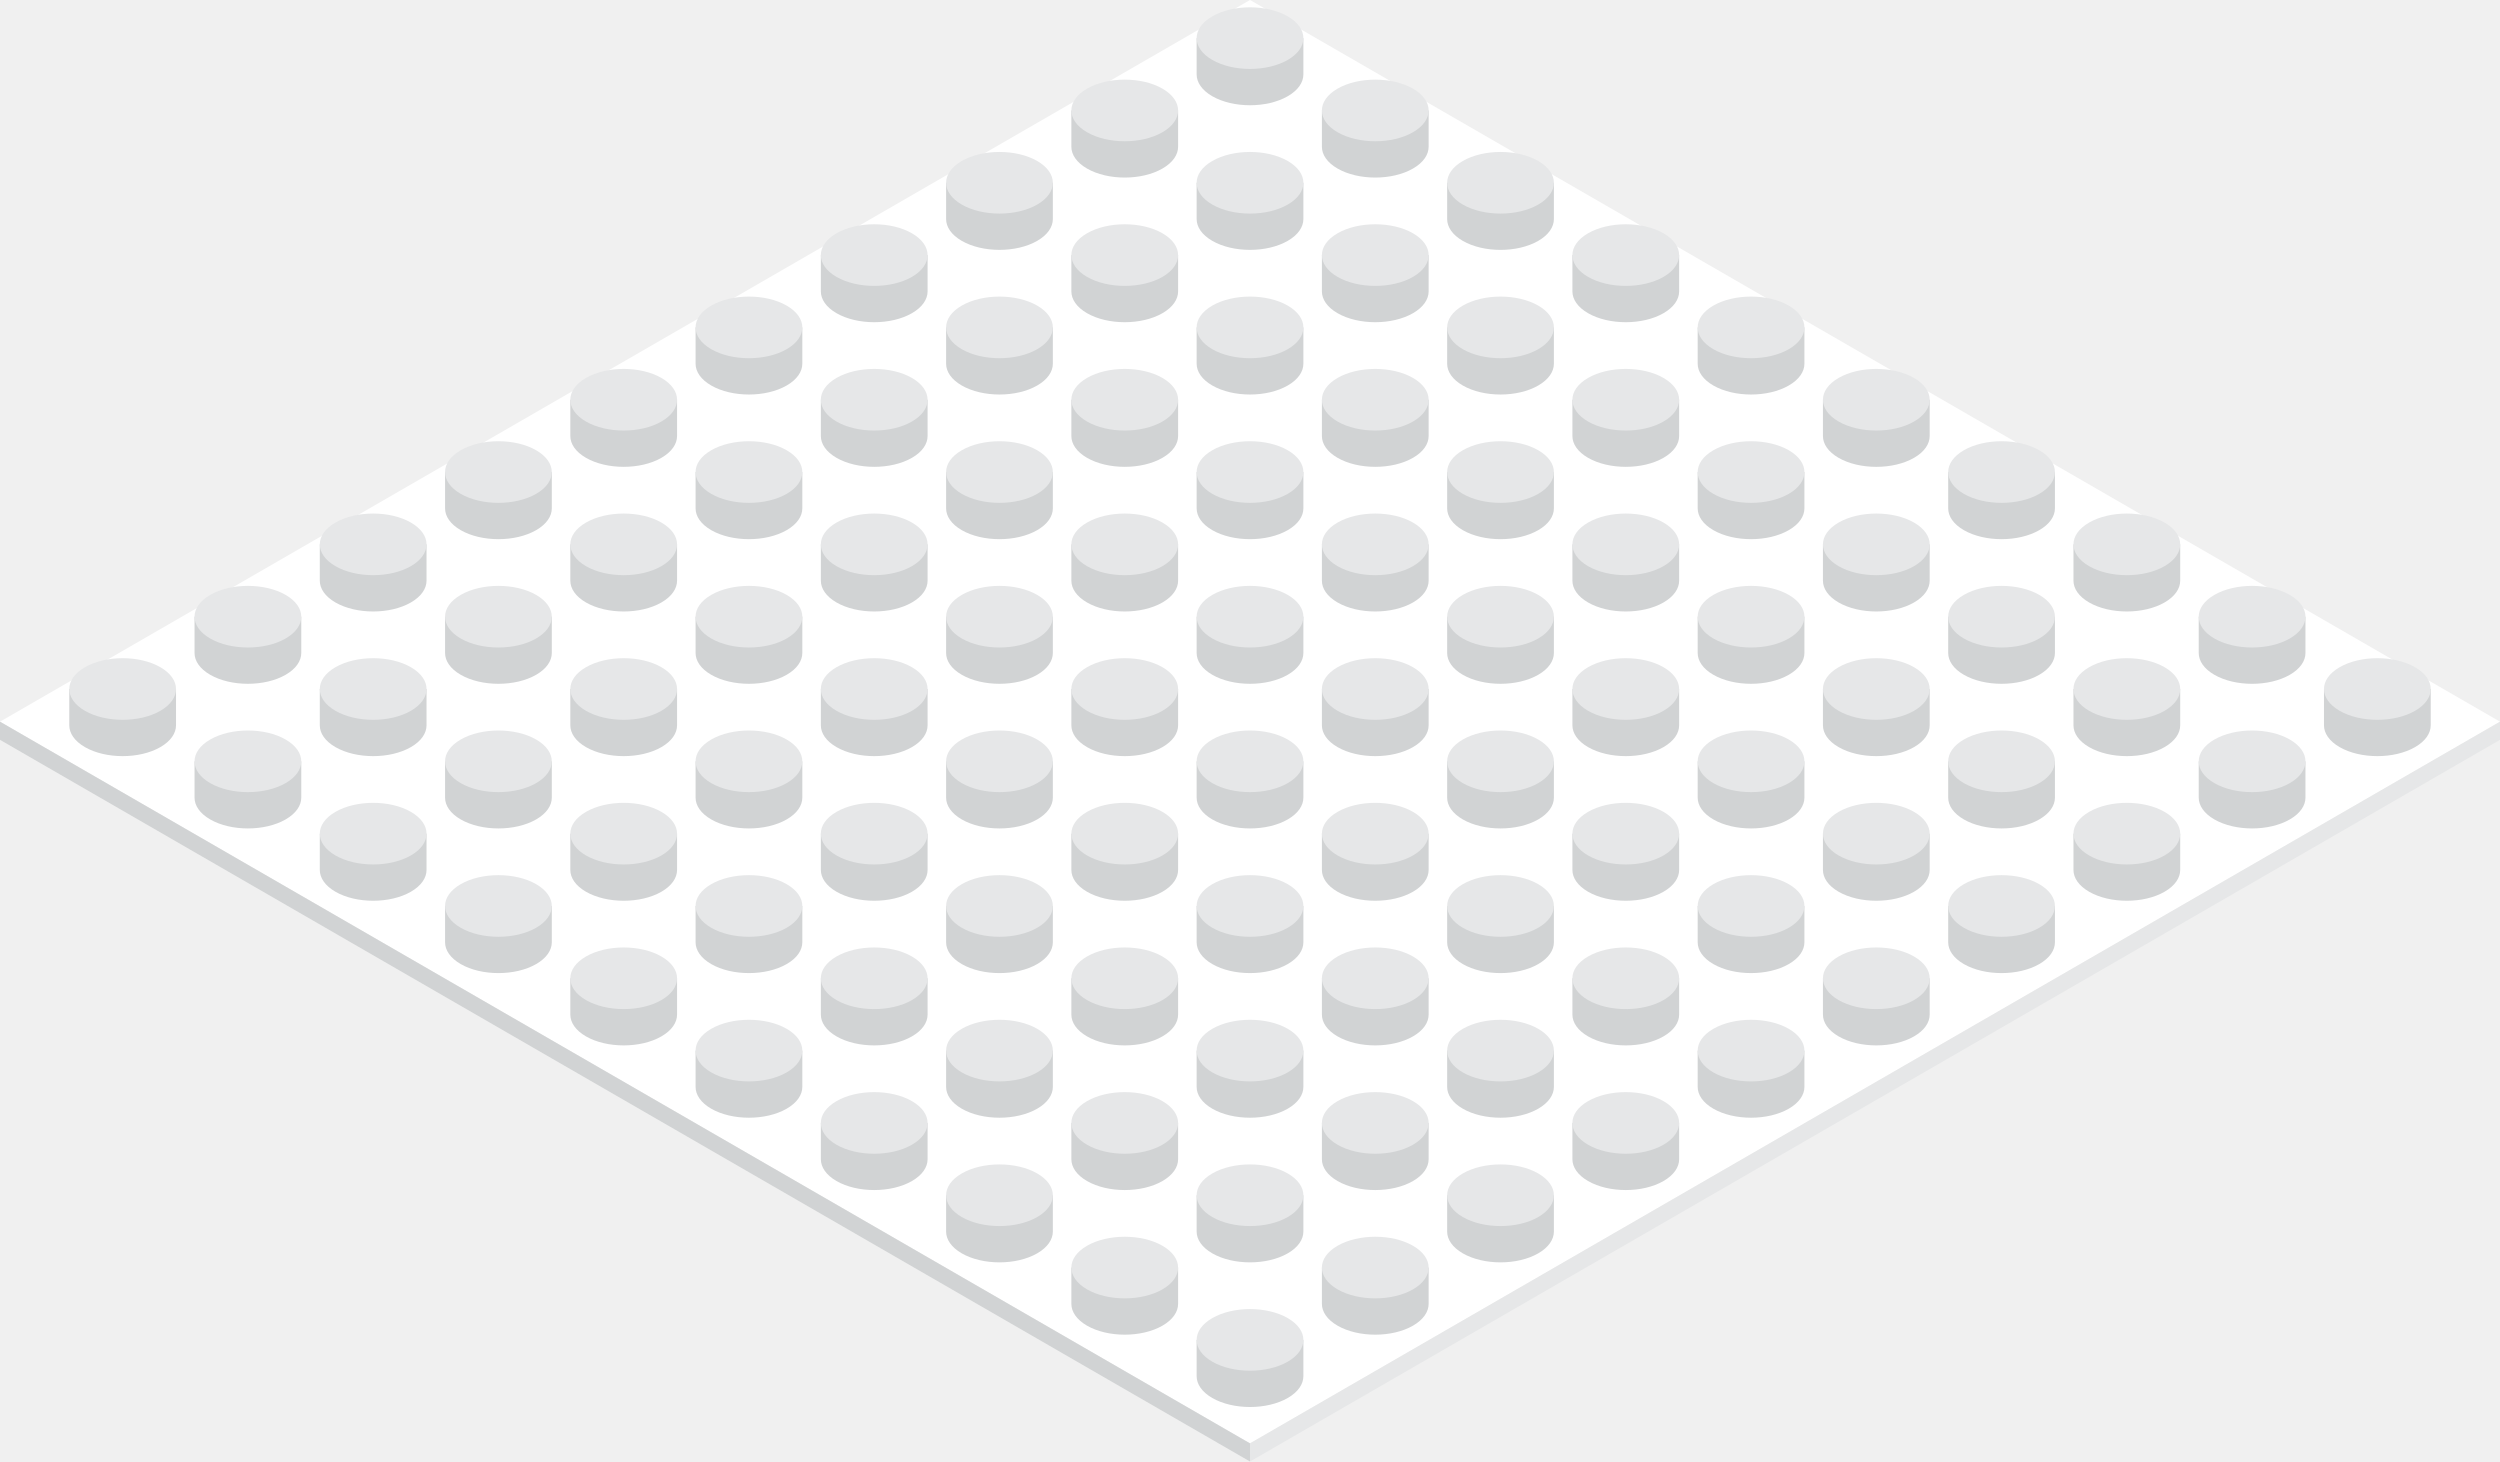
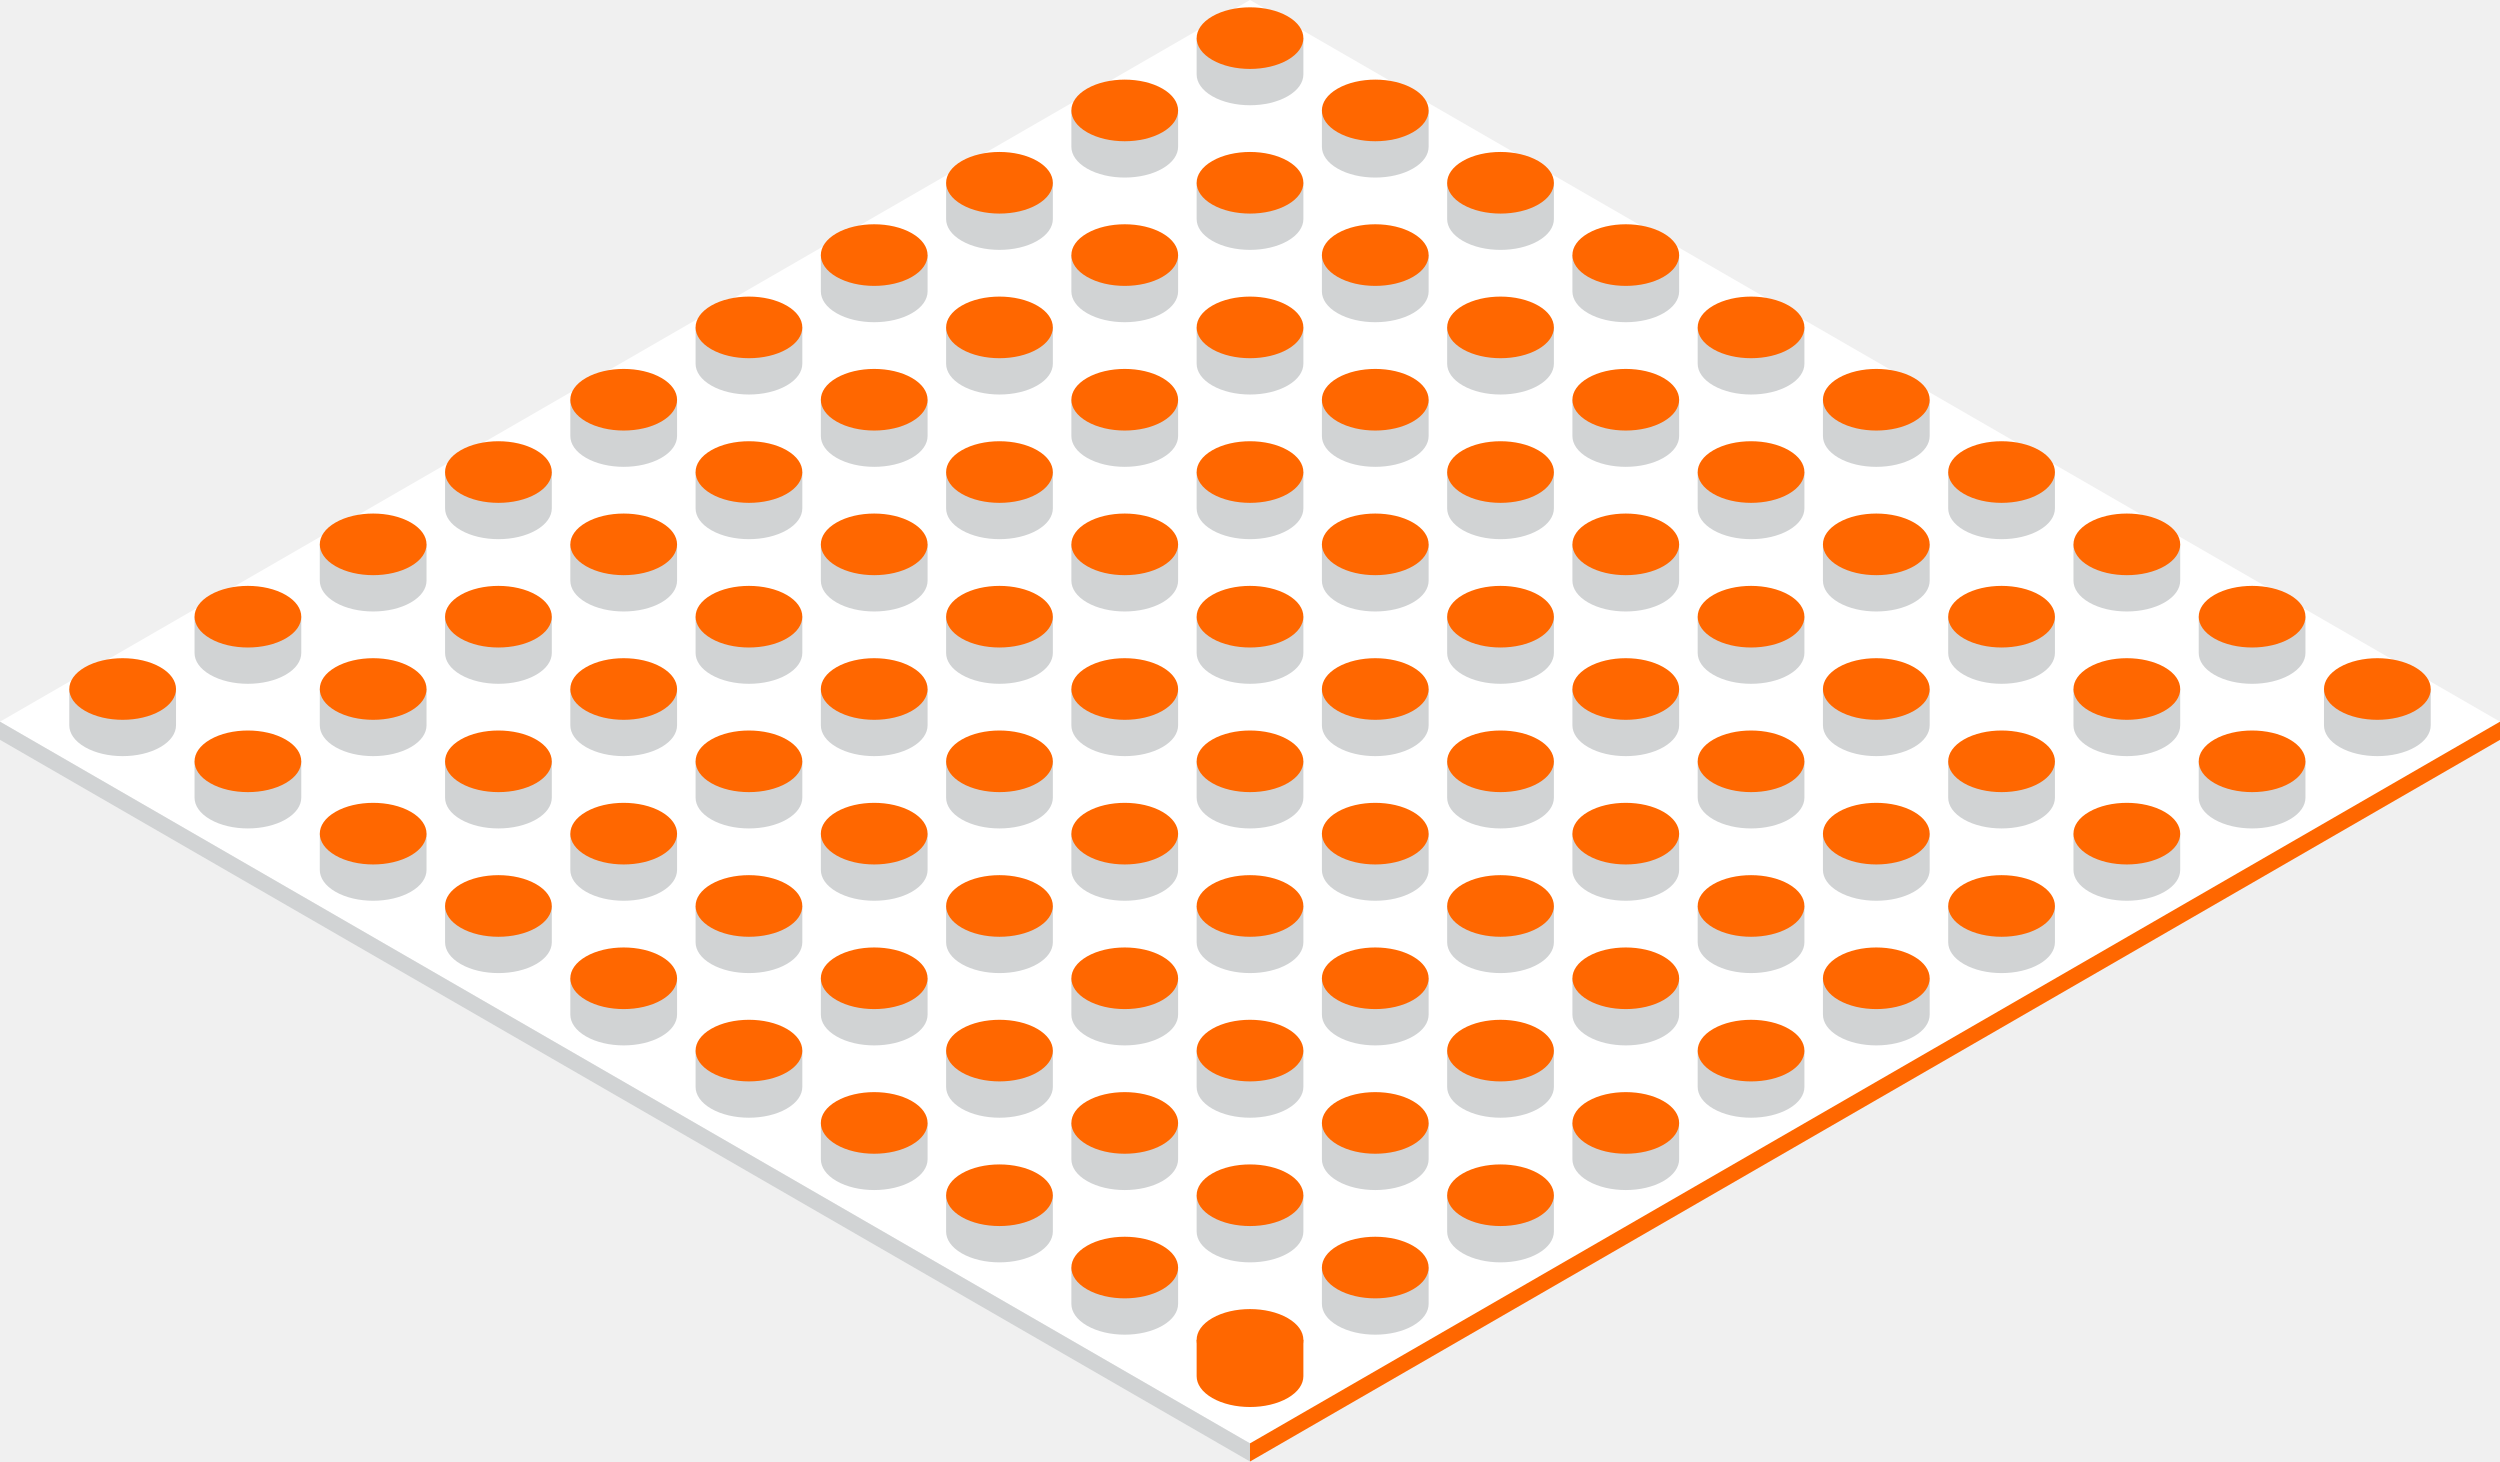
<svg xmlns="http://www.w3.org/2000/svg" id="Layer_1" data-name="Layer 1" viewBox="0 0 1376.98 805">
  <defs>
    <style>
      .cls-1 {
        fill: #d1d3d4;
      }

      .cls-2 {
        fill: #fff;
      }

      .cls-3 {
-         fill: #e6e7e8;
+         fill: #ff6700;
+       }
+ 
+       .cls-a0 {
+         fill: #ff6700;
      }
    </style>
  </defs>
  <g>
    <polygon class="cls-2" points="688.49 795 0 397.5 688.49 0 1376.98 397.5 688.49 795" />
    <polygon class="cls-1" points="688.49 805 0 407.5 0 397.5 688.49 795 688.49 805" />
    <polygon class="cls-3" points="688.49 805 688.49 795 1376.98 397.5 1376.98 407.5 688.49 805" />
    <g>
      <path class="cls-1" d="M659.1,200.33v-20h58.79v20h0c0,4.34-2.87,8.69-8.61,12-11.48,6.63-30.09,6.63-41.57,0-5.74-3.31-8.61-7.66-8.61-12Z" />
      <path class="cls-3" d="M667.71,192.33c11.48,6.63,30.09,6.63,41.57,0,11.48-6.63,11.48-17.37,0-24-11.48-6.63-30.09-6.63-41.57,0-11.48,6.63-11.48,17.37,0,24Z" />
    </g>
    <g>
      <path class="cls-1" d="M659.1,120.66v-20h58.79v20h0c0,4.34-2.87,8.69-8.61,12-11.48,6.63-30.09,6.63-41.57,0-5.74-3.31-8.61-7.66-8.61-12Z" />
      <path class="cls-3" d="M667.71,112.67c11.48,6.63,30.09,6.63,41.57,0,11.48-6.63,11.48-17.37,0-24-11.48-6.63-30.09-6.63-41.57,0-11.48,6.63-11.48,17.37,0,24Z" />
    </g>
    <g>
-       <path class="cls-1" d="M659.1,758v-20h58.79v20h0c0,4.34-2.87,8.69-8.61,12-11.48,6.63-30.09,6.63-41.57,0-5.74-3.31-8.61-7.66-8.61-12Z" />
-       <path class="cls-3" d="M667.71,750c11.48,6.63,30.09,6.63,41.57,0,11.48-6.63,11.48-17.37,0-24-11.48-6.63-30.09-6.63-41.57,0-11.48,6.63-11.48,17.37,0,24Z" />
+       <path class="cls-a0" d="M659.1,758v-20h58.79v20h0c0,4.34-2.87,8.69-8.61,12-11.48,6.63-30.09,6.63-41.57,0-5.74-3.31-8.61-7.66-8.61-12Z" />
+       <path class="cls-a0" d="M667.71,750c11.48,6.63,30.09,6.63,41.57,0,11.48-6.63,11.48-17.37,0-24-11.48-6.63-30.09-6.63-41.57,0-11.48,6.63-11.48,17.37,0,24Z" />
    </g>
    <g>
      <path class="cls-1" d="M659.1,598.66v-20h58.79v20h0c0,4.34-2.87,8.69-8.61,12-11.48,6.63-30.09,6.63-41.57,0-5.74-3.31-8.61-7.66-8.61-12Z" />
      <path class="cls-3" d="M667.71,590.66c11.48,6.63,30.09,6.63,41.57,0,11.48-6.63,11.48-17.37,0-24-11.48-6.63-30.09-6.63-41.57,0-11.48,6.63-11.48,17.37,0,24Z" />
    </g>
    <g>
      <path class="cls-1" d="M659.1,519v-20h58.79v20h0c0,4.34-2.87,8.69-8.61,12-11.48,6.63-30.09,6.63-41.57,0-5.74-3.31-8.61-7.66-8.61-12Z" />
      <path class="cls-3" d="M667.71,511c11.48,6.63,30.09,6.63,41.57,0,11.48-6.63,11.48-17.37,0-24-11.48-6.63-30.09-6.63-41.57,0-11.48,6.63-11.48,17.37,0,24Z" />
    </g>
    <g>
      <path class="cls-1" d="M659.1,439.33v-20h58.79v20h0c0,4.34-2.87,8.69-8.61,12-11.48,6.63-30.09,6.63-41.57,0-5.74-3.31-8.61-7.66-8.61-12Z" />
      <path class="cls-3" d="M667.71,431.33c11.48,6.63,30.09,6.63,41.57,0,11.48-6.63,11.48-17.37,0-24-11.48-6.63-30.09-6.63-41.57,0-11.48,6.63-11.48,17.37,0,24Z" />
    </g>
    <path class="cls-1" d="M659.1,359.66v-20h58.79v20h0c0,4.34-2.87,8.69-8.61,12-11.48,6.63-30.09,6.63-41.57,0-5.74-3.31-8.61-7.66-8.61-12Z" />
    <g>
      <path class="cls-1" d="M659.1,280v-20h58.79v20h0c0,4.34-2.87,8.69-8.61,12-11.48,6.63-30.09,6.63-41.57,0-5.74-3.31-8.61-7.66-8.61-12Z" />
      <path class="cls-3" d="M667.71,272c11.48,6.63,30.09,6.63,41.57,0,11.48-6.63,11.48-17.37,0-24-11.48-6.63-30.09-6.63-41.57,0-11.48,6.63-11.48,17.37,0,24Z" />
    </g>
    <g>
      <path class="cls-1" d="M521.11,200.33v-20h58.79v20h0c0,4.34-2.87,8.69-8.61,12-11.48,6.63-30.09,6.63-41.57,0-5.74-3.31-8.61-7.66-8.61-12Z" />
      <path class="cls-3" d="M529.72,192.33c11.48,6.63,30.09,6.63,41.57,0,11.48-6.63,11.48-17.37,0-24-11.48-6.63-30.09-6.63-41.57,0-11.48,6.63-11.48,17.37,0,24Z" />
    </g>
    <g>
      <path class="cls-1" d="M521.11,120.66v-20h58.79v20h0c0,4.34-2.87,8.69-8.61,12-11.48,6.63-30.09,6.63-41.57,0-5.74-3.31-8.61-7.66-8.61-12Z" />
      <path class="cls-3" d="M529.72,112.67c11.48,6.63,30.09,6.63,41.57,0,11.48-6.63,11.48-17.37,0-24-11.48-6.63-30.09-6.63-41.57,0-11.48,6.63-11.48,17.37,0,24Z" />
    </g>
    <g>
      <path class="cls-1" d="M521.11,678.33v-20h58.79v20h0c0,4.34-2.87,8.69-8.61,12-11.48,6.63-30.09,6.63-41.57,0-5.74-3.31-8.61-7.66-8.61-12Z" />
      <path class="cls-3" d="M529.72,670.33c11.48,6.63,30.09,6.63,41.57,0,11.48-6.63,11.48-17.37,0-24s-30.09-6.63-41.57,0c-11.48,6.63-11.48,17.37,0,24Z" />
    </g>
    <g>
      <path class="cls-1" d="M521.11,519v-20h58.79v20h0c0,4.34-2.87,8.69-8.61,12-11.48,6.63-30.09,6.63-41.57,0-5.74-3.31-8.61-7.66-8.61-12Z" />
      <path class="cls-3" d="M529.72,511c11.48,6.63,30.09,6.63,41.57,0,11.48-6.63,11.48-17.37,0-24-11.48-6.63-30.09-6.63-41.57,0-11.48,6.63-11.48,17.37,0,24Z" />
    </g>
    <g>
      <path class="cls-1" d="M521.11,439.33v-20h58.79v20h0c0,4.34-2.87,8.69-8.61,12-11.48,6.63-30.09,6.63-41.57,0-5.74-3.31-8.61-7.66-8.61-12Z" />
      <path class="cls-3" d="M529.72,431.33c11.48,6.63,30.09,6.63,41.57,0,11.48-6.63,11.48-17.37,0-24-11.48-6.63-30.09-6.63-41.57,0-11.48,6.63-11.48,17.37,0,24Z" />
    </g>
    <g>
      <path class="cls-1" d="M521.11,359.66v-20h58.79v20h0c0,4.34-2.87,8.69-8.61,12-11.48,6.63-30.09,6.63-41.57,0-5.74-3.31-8.61-7.66-8.61-12Z" />
      <path class="cls-3" d="M529.72,351.67c11.48,6.63,30.09,6.63,41.57,0,11.48-6.63,11.48-17.37,0-24-11.48-6.63-30.09-6.63-41.57,0-11.48,6.63-11.48,17.37,0,24Z" />
    </g>
    <g>
      <path class="cls-1" d="M521.11,280v-20h58.79v20h0c0,4.34-2.87,8.69-8.61,12-11.48,6.63-30.09,6.63-41.57,0-5.74-3.31-8.61-7.66-8.61-12Z" />
      <path class="cls-3" d="M529.72,272c11.48,6.63,30.09,6.63,41.57,0,11.48-6.63,11.48-17.37,0-24-11.48-6.63-30.09-6.63-41.57,0-11.48,6.63-11.48,17.37,0,24Z" />
    </g>
    <g>
      <path class="cls-1" d="M383.12,200.33v-20h58.79v20h0c0,4.34-2.87,8.69-8.61,12-11.48,6.63-30.09,6.63-41.57,0-5.74-3.31-8.61-7.66-8.61-12Z" />
      <path class="cls-3" d="M391.73,192.33c11.48,6.63,30.09,6.63,41.57,0,11.48-6.63,11.48-17.37,0-24-11.48-6.63-30.09-6.63-41.57,0-11.48,6.63-11.48,17.37,0,24Z" />
    </g>
    <g>
      <path class="cls-1" d="M383.12,598.66v-20h58.79v20h0c0,4.34-2.87,8.69-8.61,12-11.48,6.63-30.09,6.63-41.57,0-5.74-3.31-8.61-7.66-8.61-12Z" />
      <path class="cls-3" d="M391.73,590.66c11.48,6.63,30.09,6.63,41.57,0,11.48-6.63,11.48-17.37,0-24-11.48-6.63-30.09-6.63-41.57,0-11.48,6.63-11.48,17.37,0,24Z" />
    </g>
    <path class="cls-1" d="M383.12,519v-20h58.79v20h0c0,4.34-2.87,8.69-8.61,12-11.48,6.63-30.09,6.63-41.57,0-5.74-3.31-8.61-7.66-8.61-12Z" />
    <g>
      <path class="cls-1" d="M383.12,439.33v-20h58.79v20h0c0,4.34-2.87,8.69-8.61,12-11.48,6.63-30.09,6.63-41.57,0-5.74-3.31-8.61-7.66-8.61-12Z" />
      <path class="cls-3" d="M391.73,431.33c11.48,6.63,30.09,6.63,41.57,0,11.48-6.63,11.48-17.37,0-24-11.48-6.63-30.09-6.63-41.57,0-11.48,6.63-11.48,17.37,0,24Z" />
    </g>
    <g>
      <path class="cls-1" d="M383.12,359.66v-20h58.79v20h0c0,4.34-2.87,8.69-8.61,12-11.48,6.63-30.09,6.63-41.57,0-5.74-3.31-8.61-7.66-8.61-12Z" />
      <path class="cls-3" d="M391.73,351.67c11.48,6.63,30.09,6.63,41.57,0,11.48-6.63,11.48-17.37,0-24-11.48-6.63-30.09-6.63-41.57,0-11.48,6.63-11.48,17.37,0,24Z" />
    </g>
    <g>
      <path class="cls-1" d="M383.12,280v-20h58.79v20h0c0,4.34-2.87,8.69-8.61,12-11.48,6.63-30.09,6.63-41.57,0-5.74-3.31-8.61-7.66-8.61-12Z" />
      <path class="cls-3" d="M391.73,272c11.48,6.63,30.09,6.63,41.57,0,11.48-6.63,11.48-17.37,0-24-11.48-6.63-30.09-6.63-41.57,0-11.48,6.63-11.48,17.37,0,24Z" />
    </g>
    <g>
      <path class="cls-1" d="M245.14,519v-20h58.79v20h0c0,4.34-2.87,8.69-8.61,12-11.48,6.63-30.09,6.63-41.57,0-5.74-3.31-8.61-7.66-8.61-12Z" />
      <path class="cls-3" d="M253.74,511c11.48,6.63,30.09,6.63,41.57,0,11.48-6.63,11.48-17.37,0-24-11.48-6.63-30.09-6.63-41.57,0-11.48,6.63-11.48,17.37,0,24Z" />
    </g>
    <path class="cls-1" d="M245.14,439.33v-20h58.79v20h0c0,4.34-2.87,8.69-8.61,12-11.48,6.63-30.09,6.63-41.57,0-5.74-3.31-8.61-7.66-8.61-12Z" />
    <g>
      <path class="cls-1" d="M245.14,359.66v-20h58.79v20h0c0,4.34-2.87,8.69-8.61,12-11.48,6.63-30.09,6.63-41.57,0-5.74-3.31-8.61-7.66-8.61-12Z" />
      <path class="cls-3" d="M253.74,351.67c11.48,6.63,30.09,6.63,41.57,0,11.48-6.63,11.48-17.37,0-24-11.48-6.63-30.09-6.63-41.57,0-11.48,6.63-11.48,17.37,0,24Z" />
    </g>
    <g>
      <path class="cls-1" d="M245.14,280v-20h58.79v20h0c0,4.34-2.87,8.69-8.61,12-11.48,6.63-30.09,6.63-41.57,0-5.74-3.31-8.61-7.66-8.61-12Z" />
      <path class="cls-3" d="M253.74,272c11.48,6.63,30.09,6.63,41.57,0,11.48-6.63,11.48-17.37,0-24-11.48-6.63-30.09-6.63-41.57,0-11.48,6.63-11.48,17.37,0,24Z" />
    </g>
    <g>
      <path class="cls-1" d="M107.15,439.33v-20h58.79v20h0c0,4.34-2.87,8.69-8.61,12-11.48,6.63-30.09,6.63-41.57,0-5.74-3.31-8.61-7.66-8.61-12Z" />
      <path class="cls-3" d="M115.76,431.33c11.48,6.63,30.09,6.63,41.57,0,11.48-6.63,11.48-17.37,0-24-11.48-6.63-30.09-6.63-41.57,0-11.48,6.63-11.48,17.37,0,24Z" />
    </g>
    <g>
      <path class="cls-1" d="M107.15,359.66v-20h58.79v20h0c0,4.34-2.87,8.69-8.61,12-11.48,6.63-30.09,6.63-41.57,0-5.74-3.31-8.61-7.66-8.61-12Z" />
      <path class="cls-3" d="M115.76,351.67c11.48,6.63,30.09,6.63,41.57,0,11.48-6.63,11.48-17.37,0-24-11.48-6.63-30.09-6.63-41.57,0-11.48,6.63-11.48,17.37,0,24Z" />
    </g>
    <g>
      <path class="cls-1" d="M659.1,41v-20h58.79v20h0c0,4.34-2.87,8.69-8.61,12-11.48,6.63-30.09,6.63-41.57,0-5.74-3.31-8.61-7.66-8.61-12Z" />
      <path class="cls-3" d="M667.71,33c11.48,6.63,30.09,6.63,41.57,0,11.48-6.63,11.48-17.37,0-24-11.48-6.63-30.09-6.63-41.57,0-11.48,6.63-11.48,17.37,0,24Z" />
    </g>
    <g>
      <path class="cls-1" d="M590.1,718.16v-20h58.79v20h0c0,4.34-2.87,8.69-8.61,12-11.48,6.63-30.09,6.63-41.57,0-5.74-3.31-8.61-7.66-8.61-12Z" />
      <path class="cls-3" d="M598.71,710.16c11.48,6.63,30.09,6.63,41.57,0,11.48-6.63,11.48-17.37,0-24-11.48-6.63-30.09-6.63-41.57,0-11.48,6.63-11.48,17.37,0,24Z" />
    </g>
    <path class="cls-1" d="M728.09,638.5v-20h58.79v20h0c0,4.34-2.87,8.69-8.61,12-11.48,6.63-30.09,6.63-41.57,0-5.74-3.31-8.61-7.66-8.61-12Z" />
    <g>
      <path class="cls-1" d="M728.09,558.83v-20h58.79v20h0c0,4.34-2.87,8.69-8.61,12-11.48,6.63-30.09,6.63-41.57,0-5.74-3.31-8.61-7.66-8.61-12Z" />
      <path class="cls-3" d="M736.7,550.83c11.48,6.63,30.09,6.63,41.57,0,11.48-6.63,11.48-17.37,0-24-11.48-6.63-30.09-6.63-41.57,0-11.48,6.63-11.48,17.37,0,24Z" />
    </g>
    <g>
      <path class="cls-1" d="M728.09,479.16v-20h58.79v20h0c0,4.34-2.87,8.69-8.61,12-11.48,6.63-30.09,6.63-41.57,0-5.74-3.31-8.61-7.66-8.61-12Z" />
      <path class="cls-3" d="M736.7,471.17c11.48,6.63,30.09,6.63,41.57,0,11.48-6.63,11.48-17.37,0-24-11.48-6.63-30.09-6.63-41.57,0-11.48,6.63-11.48,17.37,0,24Z" />
    </g>
    <g>
      <path class="cls-1" d="M728.09,399.5v-20h58.79v20h0c0,4.34-2.87,8.69-8.61,12-11.48,6.63-30.09,6.63-41.57,0-5.74-3.31-8.61-7.66-8.61-12Z" />
      <path class="cls-3" d="M736.7,391.5c11.48,6.63,30.09,6.63,41.57,0,11.48-6.63,11.48-17.37,0-24-11.48-6.63-30.09-6.63-41.57,0-11.48,6.63-11.48,17.37,0,24Z" />
    </g>
    <g>
      <path class="cls-1" d="M728.09,319.83v-20h58.79v20h0c0,4.34-2.87,8.69-8.61,12-11.48,6.63-30.09,6.63-41.57,0-5.74-3.31-8.61-7.66-8.61-12Z" />
      <path class="cls-3" d="M736.7,311.83c11.48,6.63,30.09,6.63,41.57,0,11.48-6.63,11.48-17.37,0-24-11.48-6.63-30.09-6.63-41.57,0-11.48,6.63-11.48,17.37,0,24Z" />
    </g>
    <g>
      <path class="cls-1" d="M728.09,240.16v-20h58.79v20h0c0,4.34-2.87,8.69-8.61,12-11.48,6.63-30.09,6.63-41.57,0-5.74-3.31-8.61-7.66-8.61-12Z" />
      <path class="cls-3" d="M736.7,232.17c11.48,6.63,30.09,6.63,41.57,0,11.48-6.63,11.48-17.37,0-24-11.48-6.63-30.09-6.63-41.57,0-11.48,6.63-11.48,17.37,0,24Z" />
    </g>
    <g>
      <path class="cls-1" d="M728.09,160.5v-20h58.79v20h0c0,4.34-2.87,8.69-8.61,12-11.48,6.63-30.09,6.63-41.57,0-5.74-3.31-8.61-7.66-8.61-12Z" />
      <path class="cls-3" d="M736.7,152.5c11.48,6.63,30.09,6.63,41.57,0,11.48-6.63,11.48-17.37,0-24-11.48-6.63-30.09-6.63-41.57,0-11.48,6.63-11.48,17.37,0,24Z" />
    </g>
    <g>
      <path class="cls-1" d="M728.09,80.83v-20h58.79v20h0c0,4.34-2.87,8.69-8.61,12-11.48,6.63-30.09,6.63-41.57,0-5.74-3.31-8.61-7.66-8.61-12Z" />
      <path class="cls-3" d="M736.7,72.83c11.48,6.63,30.09,6.63,41.57,0,11.48-6.63,11.48-17.37,0-24-11.48-6.63-30.09-6.63-41.57,0-11.48,6.63-11.48,17.37,0,24Z" />
    </g>
    <g>
      <path class="cls-1" d="M590.1,558.83v-20h58.79v20h0c0,4.34-2.87,8.69-8.61,12-11.48,6.63-30.09,6.63-41.57,0-5.74-3.31-8.61-7.66-8.61-12Z" />
      <path class="cls-3" d="M598.71,550.83c11.48,6.63,30.09,6.63,41.57,0,11.48-6.63,11.48-17.37,0-24-11.48-6.63-30.09-6.63-41.57,0-11.48,6.63-11.48,17.37,0,24Z" />
    </g>
    <g>
      <path class="cls-1" d="M590.1,479.16v-20h58.79v20h0c0,4.34-2.87,8.69-8.61,12-11.48,6.63-30.09,6.63-41.57,0-5.74-3.31-8.61-7.66-8.61-12Z" />
      <path class="cls-3" d="M598.71,471.17c11.48,6.63,30.09,6.63,41.57,0,11.48-6.63,11.48-17.37,0-24-11.48-6.63-30.09-6.63-41.57,0-11.48,6.63-11.48,17.37,0,24Z" />
    </g>
    <g>
      <path class="cls-1" d="M590.1,399.5v-20h58.79v20h0c0,4.34-2.87,8.69-8.61,12-11.48,6.63-30.09,6.63-41.57,0-5.74-3.31-8.61-7.66-8.61-12Z" />
      <path class="cls-3" d="M598.71,391.5c11.48,6.63,30.09,6.63,41.57,0,11.48-6.63,11.48-17.37,0-24-11.48-6.63-30.09-6.63-41.57,0-11.48,6.63-11.48,17.37,0,24Z" />
    </g>
    <g>
      <path class="cls-1" d="M590.1,319.83v-20h58.79v20h0c0,4.34-2.87,8.69-8.61,12-11.48,6.63-30.09,6.63-41.57,0-5.74-3.31-8.61-7.66-8.61-12Z" />
      <path class="cls-3" d="M598.71,311.83c11.48,6.63,30.09,6.63,41.57,0,11.48-6.63,11.48-17.37,0-24-11.48-6.63-30.09-6.63-41.57,0-11.48,6.63-11.48,17.37,0,24Z" />
    </g>
    <g>
      <path class="cls-1" d="M590.1,240.16v-20h58.79v20h0c0,4.34-2.87,8.69-8.61,12-11.48,6.63-30.09,6.63-41.57,0-5.74-3.31-8.61-7.66-8.61-12Z" />
      <path class="cls-3" d="M598.71,232.17c11.48,6.63,30.09,6.63,41.57,0,11.48-6.63,11.48-17.37,0-24-11.48-6.63-30.09-6.63-41.57,0-11.48,6.63-11.48,17.37,0,24Z" />
    </g>
    <g>
      <path class="cls-1" d="M590.1,160.5v-20h58.79v20h0c0,4.34-2.87,8.69-8.61,12-11.48,6.63-30.09,6.63-41.57,0-5.74-3.31-8.61-7.66-8.61-12Z" />
      <path class="cls-3" d="M598.71,152.5c11.48,6.63,30.09,6.63,41.57,0,11.48-6.63,11.48-17.37,0-24-11.48-6.63-30.09-6.63-41.57,0-11.48,6.63-11.48,17.37,0,24Z" />
    </g>
    <g>
      <path class="cls-1" d="M590.1,80.83v-20h58.79v20h0c0,4.34-2.87,8.69-8.61,12-11.48,6.63-30.09,6.63-41.57,0-5.74-3.31-8.61-7.66-8.61-12Z" />
      <path class="cls-3" d="M598.71,72.83c11.48,6.63,30.09,6.63,41.57,0,11.48-6.63,11.48-17.37,0-24-11.48-6.63-30.09-6.63-41.57,0-11.48,6.63-11.48,17.37,0,24Z" />
    </g>
    <g>
      <path class="cls-1" d="M452.12,638.5v-20h58.79v20h0c0,4.34-2.87,8.69-8.61,12-11.48,6.63-30.09,6.63-41.57,0-5.74-3.31-8.61-7.66-8.61-12Z" />
      <path class="cls-3" d="M460.72,630.5c11.48,6.63,30.09,6.63,41.57,0,11.48-6.63,11.48-17.37,0-24s-30.09-6.63-41.57,0c-11.48,6.63-11.48,17.37,0,24Z" />
    </g>
    <path class="cls-1" d="M452.12,558.83v-20h58.79v20h0c0,4.34-2.87,8.69-8.61,12-11.48,6.63-30.09,6.63-41.57,0-5.74-3.31-8.61-7.66-8.61-12Z" />
    <g>
      <path class="cls-1" d="M452.12,479.16v-20h58.79v20h0c0,4.34-2.87,8.69-8.61,12-11.48,6.63-30.09,6.63-41.57,0-5.74-3.31-8.61-7.66-8.61-12Z" />
      <path class="cls-3" d="M460.72,471.17c11.48,6.63,30.09,6.63,41.57,0,11.48-6.63,11.48-17.37,0-24-11.48-6.63-30.09-6.63-41.57,0-11.48,6.63-11.48,17.37,0,24Z" />
    </g>
    <g>
      <path class="cls-1" d="M452.12,399.5v-20h58.79v20h0c0,4.34-2.87,8.69-8.61,12-11.48,6.63-30.09,6.63-41.57,0-5.74-3.31-8.61-7.66-8.61-12Z" />
      <path class="cls-3" d="M460.72,391.5c11.48,6.63,30.09,6.63,41.57,0,11.48-6.63,11.48-17.37,0-24-11.48-6.63-30.09-6.63-41.57,0-11.48,6.63-11.48,17.37,0,24Z" />
    </g>
    <g>
      <path class="cls-1" d="M452.12,319.83v-20h58.79v20h0c0,4.34-2.87,8.69-8.61,12-11.48,6.63-30.09,6.63-41.57,0-5.74-3.31-8.61-7.66-8.61-12Z" />
      <path class="cls-3" d="M460.72,311.83c11.48,6.63,30.09,6.63,41.57,0,11.48-6.63,11.48-17.37,0-24-11.48-6.63-30.09-6.63-41.57,0-11.48,6.63-11.48,17.37,0,24Z" />
    </g>
    <g>
      <path class="cls-1" d="M452.12,240.16v-20h58.79v20h0c0,4.34-2.87,8.69-8.61,12-11.48,6.63-30.09,6.63-41.57,0-5.74-3.31-8.61-7.66-8.61-12Z" />
      <path class="cls-3" d="M460.72,232.17c11.48,6.63,30.09,6.63,41.57,0,11.48-6.63,11.48-17.37,0-24-11.48-6.63-30.09-6.63-41.57,0-11.48,6.63-11.48,17.37,0,24Z" />
    </g>
    <g>
      <path class="cls-1" d="M452.12,160.5v-20h58.79v20h0c0,4.34-2.87,8.69-8.61,12-11.48,6.63-30.09,6.63-41.57,0-5.74-3.31-8.61-7.66-8.61-12Z" />
      <path class="cls-3" d="M460.72,152.5c11.48,6.63,30.09,6.63,41.57,0,11.48-6.63,11.48-17.37,0-24-11.48-6.63-30.09-6.63-41.57,0-11.48,6.63-11.48,17.37,0,24Z" />
    </g>
    <g>
      <path class="cls-1" d="M314.13,558.83v-20h58.79v20h0c0,4.34-2.87,8.69-8.61,12-11.48,6.63-30.09,6.63-41.57,0-5.74-3.31-8.61-7.66-8.61-12Z" />
      <path class="cls-3" d="M322.74,550.83c11.48,6.63,30.09,6.63,41.57,0,11.48-6.63,11.48-17.37,0-24-11.48-6.63-30.09-6.63-41.57,0-11.48,6.63-11.48,17.37,0,24Z" />
    </g>
    <path class="cls-1" d="M314.13,479.16v-20h58.79v20h0c0,4.34-2.87,8.69-8.61,12-11.48,6.63-30.09,6.63-41.57,0-5.74-3.31-8.61-7.66-8.61-12Z" />
    <g>
      <path class="cls-1" d="M314.13,399.5v-20h58.79v20h0c0,4.34-2.87,8.69-8.61,12-11.48,6.63-30.09,6.63-41.57,0-5.74-3.31-8.61-7.66-8.61-12Z" />
      <path class="cls-3" d="M322.74,391.5c11.48,6.63,30.09,6.63,41.57,0,11.48-6.63,11.48-17.37,0-24-11.48-6.63-30.09-6.63-41.57,0-11.48,6.63-11.48,17.37,0,24Z" />
    </g>
    <g>
      <path class="cls-1" d="M314.13,319.83v-20h58.79v20h0c0,4.34-2.87,8.69-8.61,12-11.48,6.63-30.09,6.63-41.57,0-5.74-3.31-8.61-7.66-8.61-12Z" />
      <path class="cls-3" d="M322.74,311.83c11.48,6.63,30.09,6.63,41.57,0,11.48-6.63,11.48-17.37,0-24-11.48-6.63-30.09-6.63-41.57,0-11.48,6.63-11.48,17.37,0,24Z" />
    </g>
    <g>
      <path class="cls-1" d="M314.13,240.16v-20h58.79v20h0c0,4.34-2.87,8.69-8.61,12-11.48,6.63-30.09,6.63-41.57,0-5.74-3.31-8.61-7.66-8.61-12Z" />
      <path class="cls-3" d="M322.74,232.17c11.48,6.63,30.09,6.63,41.57,0,11.48-6.63,11.48-17.37,0-24-11.48-6.63-30.09-6.63-41.57,0-11.48,6.63-11.48,17.37,0,24Z" />
    </g>
    <g>
      <path class="cls-1" d="M176.14,479.16v-20h58.79v20h0c0,4.34-2.87,8.69-8.61,12-11.48,6.63-30.09,6.63-41.57,0-5.74-3.31-8.61-7.66-8.61-12Z" />
      <path class="cls-3" d="M184.75,471.17c11.48,6.63,30.09,6.63,41.57,0,11.48-6.63,11.48-17.37,0-24-11.48-6.63-30.09-6.63-41.57,0-11.48,6.63-11.48,17.37,0,24Z" />
    </g>
    <g>
      <path class="cls-1" d="M176.14,399.5v-20h58.79v20h0c0,4.34-2.87,8.69-8.61,12-11.48,6.63-30.09,6.63-41.57,0-5.74-3.31-8.61-7.66-8.61-12Z" />
      <path class="cls-3" d="M184.75,391.5c11.48,6.63,30.09,6.63,41.57,0,11.48-6.63,11.48-17.37,0-24-11.48-6.63-30.09-6.63-41.57,0-11.48,6.63-11.48,17.37,0,24Z" />
    </g>
    <g>
      <path class="cls-1" d="M38.16,399.5v-20h58.79v20h0c0,4.34-2.87,8.69-8.61,12-11.48,6.63-30.09,6.63-41.57,0-5.74-3.31-8.61-7.66-8.61-12Z" />
      <path class="cls-3" d="M46.77,391.5c11.48,6.63,30.09,6.63,41.57,0,11.48-6.63,11.48-17.37,0-24-11.48-6.63-30.09-6.63-41.57,0-11.48,6.63-11.48,17.37,0,24Z" />
    </g>
    <g>
      <path class="cls-1" d="M176.14,319.83v-20h58.79v20h0c0,4.34-2.87,8.69-8.61,12-11.48,6.63-30.09,6.63-41.57,0-5.74-3.31-8.61-7.66-8.61-12Z" />
      <path class="cls-3" d="M184.75,311.83c11.48,6.63,30.09,6.63,41.57,0,11.48-6.63,11.48-17.37,0-24-11.48-6.63-30.09-6.63-41.57,0-11.48,6.63-11.48,17.37,0,24Z" />
    </g>
    <g>
      <path class="cls-1" d="M797.08,678.33v-20h58.79v20h0c0,4.34-2.87,8.69-8.61,12-11.48,6.63-30.09,6.63-41.57,0-5.74-3.31-8.61-7.66-8.61-12Z" />
      <path class="cls-3" d="M805.69,670.33c11.48,6.63,30.09,6.63,41.57,0,11.48-6.63,11.48-17.37,0-24s-30.09-6.63-41.57,0c-11.48,6.63-11.48,17.37,0,24Z" />
    </g>
    <g>
      <path class="cls-1" d="M866.07,638.5v-20h58.79v20h0c0,4.34-2.87,8.69-8.61,12-11.48,6.63-30.09,6.63-41.57,0-5.74-3.31-8.61-7.66-8.61-12Z" />
      <path class="cls-3" d="M874.68,630.5c11.48,6.63,30.09,6.63,41.57,0,11.48-6.63,11.48-17.37,0-24-11.48-6.63-30.09-6.63-41.57,0-11.48,6.63-11.48,17.37,0,24Z" />
    </g>
    <path class="cls-1" d="M866.07,558.83v-20h58.79v20h0c0,4.34-2.87,8.69-8.61,12-11.48,6.63-30.09,6.63-41.57,0-5.74-3.31-8.61-7.66-8.61-12Z" />
    <g>
      <path class="cls-1" d="M866.07,479.16v-20h58.79v20h0c0,4.34-2.87,8.69-8.61,12-11.48,6.63-30.09,6.63-41.57,0-5.74-3.31-8.61-7.66-8.61-12Z" />
      <path class="cls-3" d="M874.68,471.17c11.48,6.63,30.09,6.63,41.57,0,11.48-6.63,11.48-17.37,0-24-11.48-6.63-30.09-6.63-41.57,0-11.48,6.63-11.48,17.37,0,24Z" />
    </g>
    <g>
      <path class="cls-1" d="M866.07,399.5v-20h58.79v20h0c0,4.34-2.87,8.69-8.61,12-11.48,6.63-30.09,6.63-41.57,0-5.74-3.31-8.61-7.66-8.61-12Z" />
      <path class="cls-3" d="M874.68,391.5c11.48,6.63,30.09,6.63,41.57,0,11.48-6.63,11.48-17.37,0-24-11.48-6.63-30.09-6.63-41.57,0-11.48,6.63-11.48,17.37,0,24Z" />
    </g>
    <g>
      <path class="cls-1" d="M866.07,319.83v-20h58.79v20h0c0,4.34-2.87,8.69-8.61,12-11.48,6.63-30.09,6.63-41.57,0-5.74-3.31-8.61-7.66-8.61-12Z" />
      <path class="cls-3" d="M874.68,311.83c11.48,6.63,30.09,6.63,41.57,0,11.48-6.63,11.48-17.37,0-24-11.48-6.63-30.09-6.63-41.57,0-11.48,6.63-11.48,17.37,0,24Z" />
    </g>
    <g>
      <path class="cls-1" d="M866.07,240.16v-20h58.79v20h0c0,4.34-2.87,8.69-8.61,12-11.48,6.63-30.09,6.63-41.57,0-5.74-3.31-8.61-7.66-8.61-12Z" />
      <path class="cls-3" d="M874.68,232.17c11.48,6.63,30.09,6.63,41.57,0,11.48-6.63,11.48-17.37,0-24-11.48-6.63-30.09-6.63-41.57,0-11.48,6.63-11.48,17.37,0,24Z" />
    </g>
    <g>
      <path class="cls-1" d="M866.07,160.5v-20h58.79v20h0c0,4.34-2.87,8.69-8.61,12-11.48,6.63-30.09,6.63-41.57,0-5.74-3.31-8.61-7.66-8.61-12Z" />
      <path class="cls-3" d="M874.68,152.5c11.48,6.63,30.09,6.63,41.57,0,11.48-6.63,11.48-17.37,0-24-11.48-6.63-30.09-6.63-41.57,0-11.48,6.63-11.48,17.37,0,24Z" />
    </g>
    <g>
      <path class="cls-1" d="M935.07,598.66v-20h58.79v20h0c0,4.34-2.87,8.69-8.61,12-11.48,6.63-30.09,6.63-41.57,0-5.74-3.31-8.61-7.66-8.61-12Z" />
      <path class="cls-3" d="M943.68,590.67c11.48,6.63,30.09,6.63,41.57,0,11.48-6.63,11.48-17.37,0-24s-30.09-6.63-41.57,0c-11.48,6.63-11.48,17.37,0,24Z" />
    </g>
    <g>
      <path class="cls-1" d="M1004.06,558.83v-20h58.79v20h0c0,4.34-2.87,8.69-8.61,12-11.48,6.63-30.09,6.63-41.57,0-5.74-3.31-8.61-7.66-8.61-12Z" />
      <path class="cls-3" d="M1012.67,550.83c11.48,6.63,30.09,6.63,41.57,0,11.48-6.63,11.48-17.37,0-24s-30.09-6.63-41.57,0c-11.48,6.63-11.48,17.37,0,24Z" />
    </g>
    <path class="cls-1" d="M1004.06,479.16v-20h58.79v20h0c0,4.34-2.87,8.69-8.61,12-11.48,6.63-30.09,6.63-41.57,0-5.74-3.31-8.61-7.66-8.61-12Z" />
    <g>
      <path class="cls-1" d="M1004.06,399.5v-20h58.79v20h0c0,4.34-2.87,8.69-8.61,12-11.48,6.63-30.09,6.63-41.57,0-5.74-3.31-8.61-7.66-8.61-12Z" />
      <path class="cls-3" d="M1012.67,391.5c11.48,6.63,30.09,6.63,41.57,0,11.48-6.63,11.48-17.37,0-24-11.48-6.63-30.09-6.63-41.57,0-11.48,6.63-11.48,17.37,0,24Z" />
    </g>
    <g>
      <path class="cls-1" d="M1004.06,319.83v-20h58.79v20h0c0,4.34-2.87,8.69-8.61,12-11.48,6.63-30.09,6.63-41.57,0-5.74-3.31-8.61-7.66-8.61-12Z" />
      <path class="cls-3" d="M1012.67,311.83c11.48,6.63,30.09,6.63,41.57,0,11.48-6.63,11.48-17.37,0-24-11.48-6.63-30.09-6.63-41.57,0-11.48,6.63-11.48,17.37,0,24Z" />
    </g>
    <g>
      <path class="cls-1" d="M1004.06,240.17v-20h58.79v20h0c0,4.34-2.87,8.69-8.61,12-11.48,6.63-30.09,6.63-41.57,0-5.74-3.31-8.61-7.66-8.61-12Z" />
      <path class="cls-3" d="M1012.67,232.17c11.48,6.63,30.09,6.63,41.57,0,11.48-6.63,11.48-17.37,0-24-11.48-6.63-30.09-6.63-41.57,0-11.48,6.63-11.48,17.37,0,24Z" />
    </g>
    <g>
      <path class="cls-1" d="M1073.05,519v-20h58.79v20h0c0,4.34-2.87,8.69-8.61,12-11.48,6.63-30.09,6.63-41.57,0-5.74-3.31-8.61-7.66-8.61-12Z" />
      <path class="cls-3" d="M1081.66,511c11.48,6.63,30.09,6.63,41.57,0,11.48-6.63,11.48-17.37,0-24-11.48-6.63-30.09-6.63-41.57,0-11.48,6.63-11.48,17.37,0,24Z" />
    </g>
    <path class="cls-1" d="M1073.05,439.33v-20h58.79v20h0c0,4.34-2.87,8.69-8.61,12-11.48,6.63-30.09,6.63-41.57,0-5.74-3.31-8.61-7.66-8.61-12Z" />
    <g>
      <path class="cls-1" d="M1073.05,359.66v-20h58.79v20h0c0,4.34-2.87,8.69-8.61,12-11.48,6.63-30.09,6.63-41.57,0-5.74-3.31-8.61-7.66-8.61-12Z" />
      <path class="cls-3" d="M1081.66,351.67c11.48,6.63,30.09,6.63,41.57,0,11.48-6.63,11.48-17.37,0-24-11.48-6.63-30.09-6.63-41.57,0-11.48,6.63-11.48,17.37,0,24Z" />
    </g>
    <g>
      <path class="cls-1" d="M1073.05,280v-20h58.79v20h0c0,4.34-2.87,8.69-8.61,12-11.48,6.63-30.09,6.63-41.57,0-5.74-3.31-8.61-7.66-8.61-12Z" />
      <path class="cls-3" d="M1081.66,272c11.48,6.63,30.09,6.63,41.57,0,11.48-6.63,11.48-17.37,0-24-11.48-6.63-30.09-6.63-41.57,0-11.48,6.63-11.48,17.37,0,24Z" />
    </g>
    <path class="cls-1" d="M935.07,519v-20h58.79v20h0c0,4.34-2.87,8.69-8.61,12-11.48,6.63-30.09,6.63-41.57,0-5.74-3.31-8.61-7.66-8.61-12Z" />
    <g>
      <path class="cls-1" d="M935.07,439.33v-20h58.79v20h0c0,4.34-2.87,8.69-8.61,12-11.48,6.63-30.09,6.63-41.57,0-5.74-3.31-8.61-7.66-8.61-12Z" />
      <path class="cls-3" d="M943.68,431.33c11.48,6.63,30.09,6.63,41.57,0,11.48-6.63,11.48-17.37,0-24-11.48-6.63-30.09-6.63-41.57,0-11.48,6.63-11.48,17.37,0,24Z" />
    </g>
    <g>
      <path class="cls-1" d="M935.07,359.66v-20h58.79v20h0c0,4.34-2.87,8.69-8.61,12-11.48,6.63-30.09,6.63-41.57,0-5.74-3.31-8.61-7.66-8.61-12Z" />
      <path class="cls-3" d="M943.68,351.67c11.48,6.63,30.09,6.63,41.57,0,11.48-6.63,11.48-17.37,0-24-11.48-6.63-30.09-6.63-41.57,0-11.48,6.63-11.48,17.37,0,24Z" />
    </g>
    <g>
      <path class="cls-1" d="M935.07,280v-20h58.79v20h0c0,4.34-2.87,8.69-8.61,12-11.48,6.63-30.09,6.63-41.57,0-5.74-3.31-8.61-7.66-8.61-12Z" />
      <path class="cls-3" d="M943.68,272c11.48,6.63,30.09,6.63,41.57,0,11.48-6.63,11.48-17.37,0-24-11.48-6.63-30.09-6.63-41.57,0-11.48,6.63-11.48,17.37,0,24Z" />
    </g>
    <g>
      <path class="cls-1" d="M935.07,200.33v-20h58.79v20h0c0,4.34-2.87,8.69-8.61,12-11.48,6.63-30.09,6.63-41.57,0-5.74-3.31-8.61-7.66-8.61-12Z" />
      <path class="cls-3" d="M943.68,192.33c11.48,6.63,30.09,6.63,41.57,0,11.48-6.63,11.48-17.37,0-24-11.48-6.63-30.09-6.63-41.57,0-11.48,6.63-11.48,17.37,0,24Z" />
    </g>
    <path class="cls-1" d="M797.08,598.66v-20h58.79v20h0c0,4.34-2.87,8.69-8.61,12-11.48,6.63-30.09,6.63-41.57,0-5.74-3.31-8.61-7.66-8.61-12Z" />
    <g>
      <path class="cls-1" d="M797.08,519v-20h58.79v20h0c0,4.34-2.87,8.69-8.61,12-11.48,6.63-30.09,6.63-41.57,0-5.74-3.31-8.61-7.66-8.61-12Z" />
      <path class="cls-3" d="M805.69,511c11.48,6.63,30.09,6.63,41.57,0,11.48-6.63,11.48-17.37,0-24-11.48-6.63-30.09-6.63-41.57,0-11.48,6.63-11.48,17.37,0,24Z" />
    </g>
    <g>
      <path class="cls-1" d="M797.08,439.33v-20h58.79v20h0c0,4.34-2.87,8.69-8.61,12-11.48,6.63-30.09,6.63-41.57,0-5.74-3.31-8.61-7.66-8.61-12Z" />
      <path class="cls-3" d="M805.69,431.33c11.48,6.63,30.09,6.63,41.57,0,11.48-6.63,11.48-17.37,0-24-11.48-6.63-30.09-6.63-41.57,0-11.48,6.63-11.48,17.37,0,24Z" />
    </g>
    <g>
      <path class="cls-1" d="M797.08,359.66v-20h58.79v20h0c0,4.34-2.87,8.69-8.61,12-11.48,6.63-30.09,6.63-41.57,0-5.74-3.31-8.61-7.66-8.61-12Z" />
      <path class="cls-3" d="M805.69,351.67c11.48,6.63,30.09,6.63,41.57,0,11.48-6.63,11.48-17.37,0-24-11.48-6.63-30.09-6.63-41.57,0-11.48,6.63-11.48,17.37,0,24Z" />
    </g>
    <g>
      <path class="cls-1" d="M797.08,280v-20h58.79v20h0c0,4.34-2.87,8.69-8.61,12-11.48,6.63-30.09,6.63-41.57,0-5.74-3.31-8.61-7.66-8.61-12Z" />
      <path class="cls-3" d="M805.69,272c11.48,6.63,30.09,6.63,41.57,0,11.48-6.63,11.48-17.37,0-24-11.48-6.63-30.09-6.63-41.57,0-11.48,6.63-11.48,17.37,0,24Z" />
    </g>
    <g>
      <path class="cls-1" d="M797.08,200.33v-20h58.79v20h0c0,4.34-2.87,8.69-8.61,12-11.48,6.63-30.09,6.63-41.57,0-5.74-3.31-8.61-7.66-8.61-12Z" />
      <path class="cls-3" d="M805.69,192.33c11.48,6.63,30.09,6.63,41.57,0,11.48-6.63,11.48-17.37,0-24-11.48-6.63-30.09-6.63-41.57,0-11.48,6.63-11.48,17.37,0,24Z" />
    </g>
    <g>
      <path class="cls-1" d="M797.08,120.67v-20h58.79v20h0c0,4.34-2.87,8.69-8.61,12-11.48,6.63-30.09,6.63-41.57,0-5.74-3.31-8.61-7.66-8.61-12Z" />
      <path class="cls-3" d="M805.69,112.67c11.48,6.63,30.09,6.63,41.57,0,11.48-6.63,11.48-17.37,0-24-11.48-6.63-30.09-6.63-41.57,0-11.48,6.63-11.48,17.37,0,24Z" />
    </g>
    <g>
      <path class="cls-1" d="M1142.05,479.16v-20h58.79v20h0c0,4.34-2.87,8.69-8.61,12-11.48,6.63-30.09,6.63-41.57,0-5.74-3.31-8.61-7.66-8.61-12Z" />
      <path class="cls-3" d="M1150.66,471.17c11.48,6.63,30.09,6.63,41.57,0,11.48-6.63,11.48-17.37,0-24-11.48-6.63-30.09-6.63-41.57,0-11.48,6.63-11.48,17.37,0,24Z" />
    </g>
    <g>
      <path class="cls-1" d="M1211.04,439.33v-20h58.79v20h0c0,4.34-2.87,8.69-8.61,12-11.48,6.63-30.09,6.63-41.57,0-5.74-3.31-8.61-7.66-8.61-12Z" />
      <path class="cls-3" d="M1219.65,431.33c11.48,6.63,30.09,6.63,41.57,0,11.48-6.63,11.48-17.37,0-24-11.48-6.63-30.09-6.63-41.57,0-11.48,6.63-11.48,17.37,0,24Z" />
    </g>
    <g>
      <path class="cls-1" d="M1280.03,399.5v-20h58.79v20h0c0,4.34-2.87,8.69-8.61,12-11.48,6.63-30.09,6.63-41.57,0-5.74-3.31-8.61-7.66-8.61-12Z" />
      <path class="cls-3" d="M1288.64,391.5c11.48,6.63,30.09,6.63,41.57,0,11.48-6.63,11.48-17.37,0-24-11.48-6.63-30.09-6.63-41.57,0-11.48,6.63-11.48,17.37,0,24Z" />
    </g>
    <g>
      <path class="cls-1" d="M1211.04,359.67v-20h58.79v20h0c0,4.34-2.87,8.69-8.61,12-11.48,6.63-30.09,6.63-41.57,0-5.74-3.31-8.61-7.66-8.61-12Z" />
      <path class="cls-3" d="M1219.65,351.67c11.48,6.63,30.09,6.63,41.57,0,11.48-6.63,11.48-17.37,0-24-11.48-6.63-30.09-6.63-41.57,0-11.48,6.63-11.48,17.37,0,24Z" />
    </g>
    <g>
      <path class="cls-1" d="M1142.05,399.5v-20h58.79v20h0c0,4.34-2.87,8.69-8.61,12-11.48,6.63-30.09,6.63-41.57,0-5.74-3.31-8.61-7.66-8.61-12Z" />
      <path class="cls-3" d="M1150.66,391.5c11.48,6.63,30.09,6.63,41.57,0,11.48-6.63,11.48-17.37,0-24-11.48-6.63-30.09-6.63-41.57,0-11.48,6.63-11.48,17.37,0,24Z" />
    </g>
    <g>
      <path class="cls-1" d="M1142.05,319.83v-20h58.79v20h0c0,4.34-2.87,8.69-8.61,12-11.48,6.63-30.09,6.63-41.57,0-5.74-3.31-8.61-7.66-8.61-12Z" />
      <path class="cls-3" d="M1150.66,311.83c11.48,6.63,30.09,6.63,41.57,0,11.48-6.63,11.48-17.37,0-24-11.48-6.63-30.09-6.63-41.57,0-11.48,6.63-11.48,17.37,0,24Z" />
    </g>
    <g>
      <path class="cls-1" d="M659.1,678.33v-20h58.79v20h0c0,4.34-2.87,8.69-8.61,12-11.48,6.63-30.09,6.63-41.57,0-5.74-3.31-8.61-7.66-8.61-12Z" />
      <path class="cls-3" d="M667.71,670.33c11.48,6.63,30.09,6.63,41.57,0,11.48-6.63,11.48-17.37,0-24-11.48-6.63-30.09-6.63-41.57,0-11.48,6.63-11.48,17.37,0,24Z" />
    </g>
    <path class="cls-1" d="M521.11,598.66v-20h58.79v20h0c0,4.34-2.87,8.69-8.61,12-11.48,6.63-30.09,6.63-41.57,0-5.74-3.31-8.61-7.66-8.61-12Z" />
    <g>
      <path class="cls-1" d="M728.09,718.16v-20h58.79v20h0c0,4.34-2.87,8.69-8.61,12-11.48,6.63-30.09,6.63-41.57,0-5.74-3.31-8.61-7.66-8.61-12Z" />
      <path class="cls-3" d="M736.7,710.16c11.48,6.63,30.09,6.63,41.57,0,11.48-6.63,11.48-17.37,0-24-11.48-6.63-30.09-6.63-41.57,0-11.48,6.63-11.48,17.37,0,24Z" />
    </g>
    <path class="cls-1" d="M590.1,638.5v-20h58.79v20h0c0,4.34-2.87,8.69-8.61,12-11.48,6.63-30.09,6.63-41.57,0-5.74-3.31-8.61-7.66-8.61-12Z" />
  </g>
  <path class="cls-3" d="M667.71,351.67c11.48,6.63,30.09,6.63,41.57,0,11.48-6.63,11.48-17.37,0-24-11.48-6.63-30.09-6.63-41.57,0-11.48,6.63-11.48,17.37,0,24Z" />
  <path class="cls-3" d="M391.73,511c11.48,6.63,30.09,6.63,41.57,0,11.48-6.63,11.48-17.37,0-24-11.48-6.63-30.09-6.63-41.57,0-11.48,6.63-11.48,17.37,0,24Z" />
  <path class="cls-3" d="M253.74,431.33c11.48,6.63,30.09,6.63,41.57,0,11.48-6.63,11.48-17.37,0-24-11.48-6.63-30.09-6.63-41.57,0-11.48,6.63-11.48,17.37,0,24Z" />
  <path class="cls-3" d="M736.7,630.5c11.48,6.63,30.09,6.63,41.57,0,11.48-6.63,11.48-17.37,0-24s-30.09-6.63-41.57,0c-11.48,6.63-11.48,17.37,0,24Z" />
  <path class="cls-3" d="M460.72,550.83c11.48,6.63,30.09,6.63,41.57,0,11.48-6.63,11.48-17.37,0-24-11.48-6.63-30.09-6.63-41.57,0-11.48,6.63-11.48,17.37,0,24Z" />
  <path class="cls-3" d="M322.74,471.17c11.48,6.63,30.09,6.63,41.57,0,11.48-6.63,11.48-17.37,0-24-11.48-6.63-30.09-6.63-41.57,0-11.48,6.63-11.48,17.37,0,24Z" />
  <path class="cls-3" d="M874.68,550.83c11.48,6.63,30.09,6.63,41.57,0,11.48-6.63,11.48-17.37,0-24-11.48-6.63-30.09-6.63-41.57,0-11.48,6.63-11.48,17.37,0,24Z" />
  <path class="cls-3" d="M1012.67,471.17c11.48,6.63,30.09,6.63,41.57,0,11.48-6.63,11.48-17.37,0-24s-30.09-6.63-41.57,0c-11.48,6.63-11.48,17.37,0,24Z" />
  <path class="cls-3" d="M1081.66,431.33c11.48,6.63,30.09,6.63,41.57,0,11.48-6.63,11.48-17.37,0-24-11.48-6.63-30.09-6.63-41.57,0-11.48,6.63-11.48,17.37,0,24Z" />
  <path class="cls-3" d="M943.68,511c11.48,6.63,30.09,6.63,41.57,0,11.48-6.63,11.48-17.37,0-24-11.48-6.63-30.09-6.63-41.57,0-11.48,6.63-11.48,17.37,0,24Z" />
  <path class="cls-3" d="M805.69,590.67c11.48,6.63,30.09,6.63,41.57,0,11.48-6.63,11.48-17.37,0-24-11.48-6.63-30.09-6.63-41.57,0-11.48,6.63-11.48,17.37,0,24Z" />
  <path class="cls-3" d="M529.72,590.66c11.48,6.63,30.09,6.63,41.57,0,11.48-6.63,11.48-17.37,0-24-11.48-6.63-30.09-6.63-41.57,0-11.48,6.63-11.48,17.37,0,24Z" />
  <path class="cls-3" d="M598.71,630.5c11.48,6.63,30.09,6.63,41.57,0,11.48-6.63,11.48-17.37,0-24s-30.09-6.63-41.57,0c-11.48,6.63-11.48,17.37,0,24Z" />
</svg>
